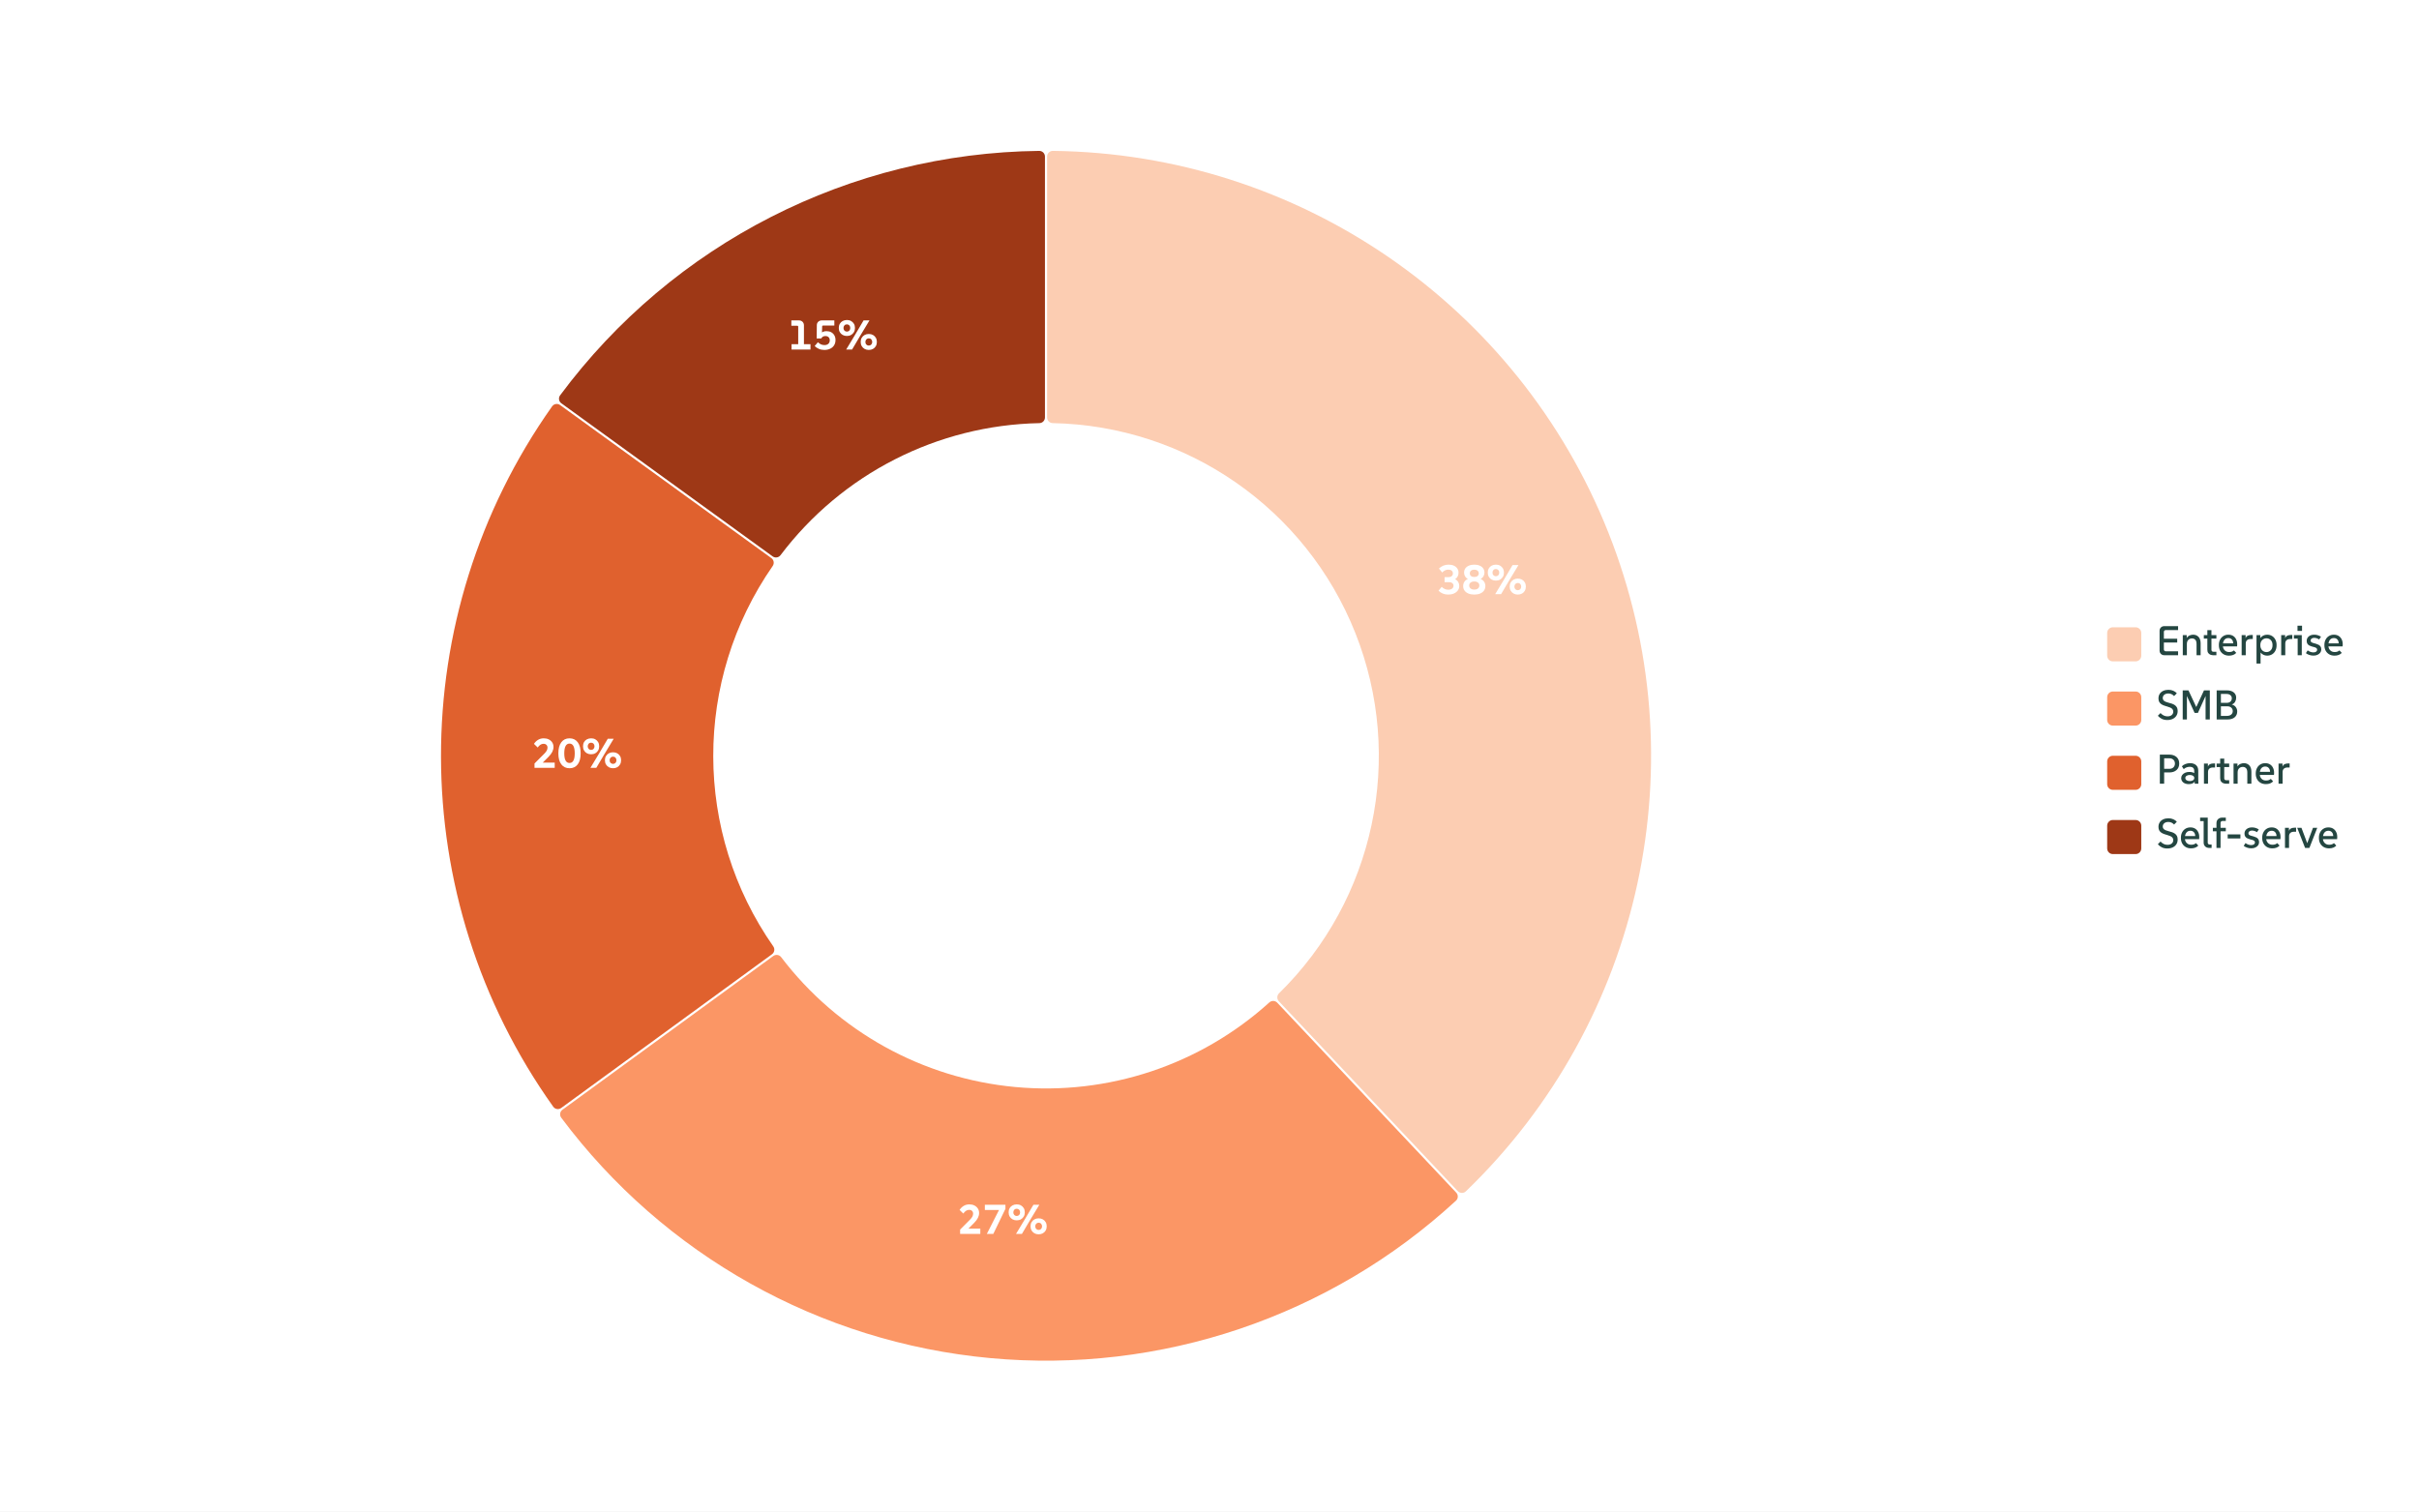
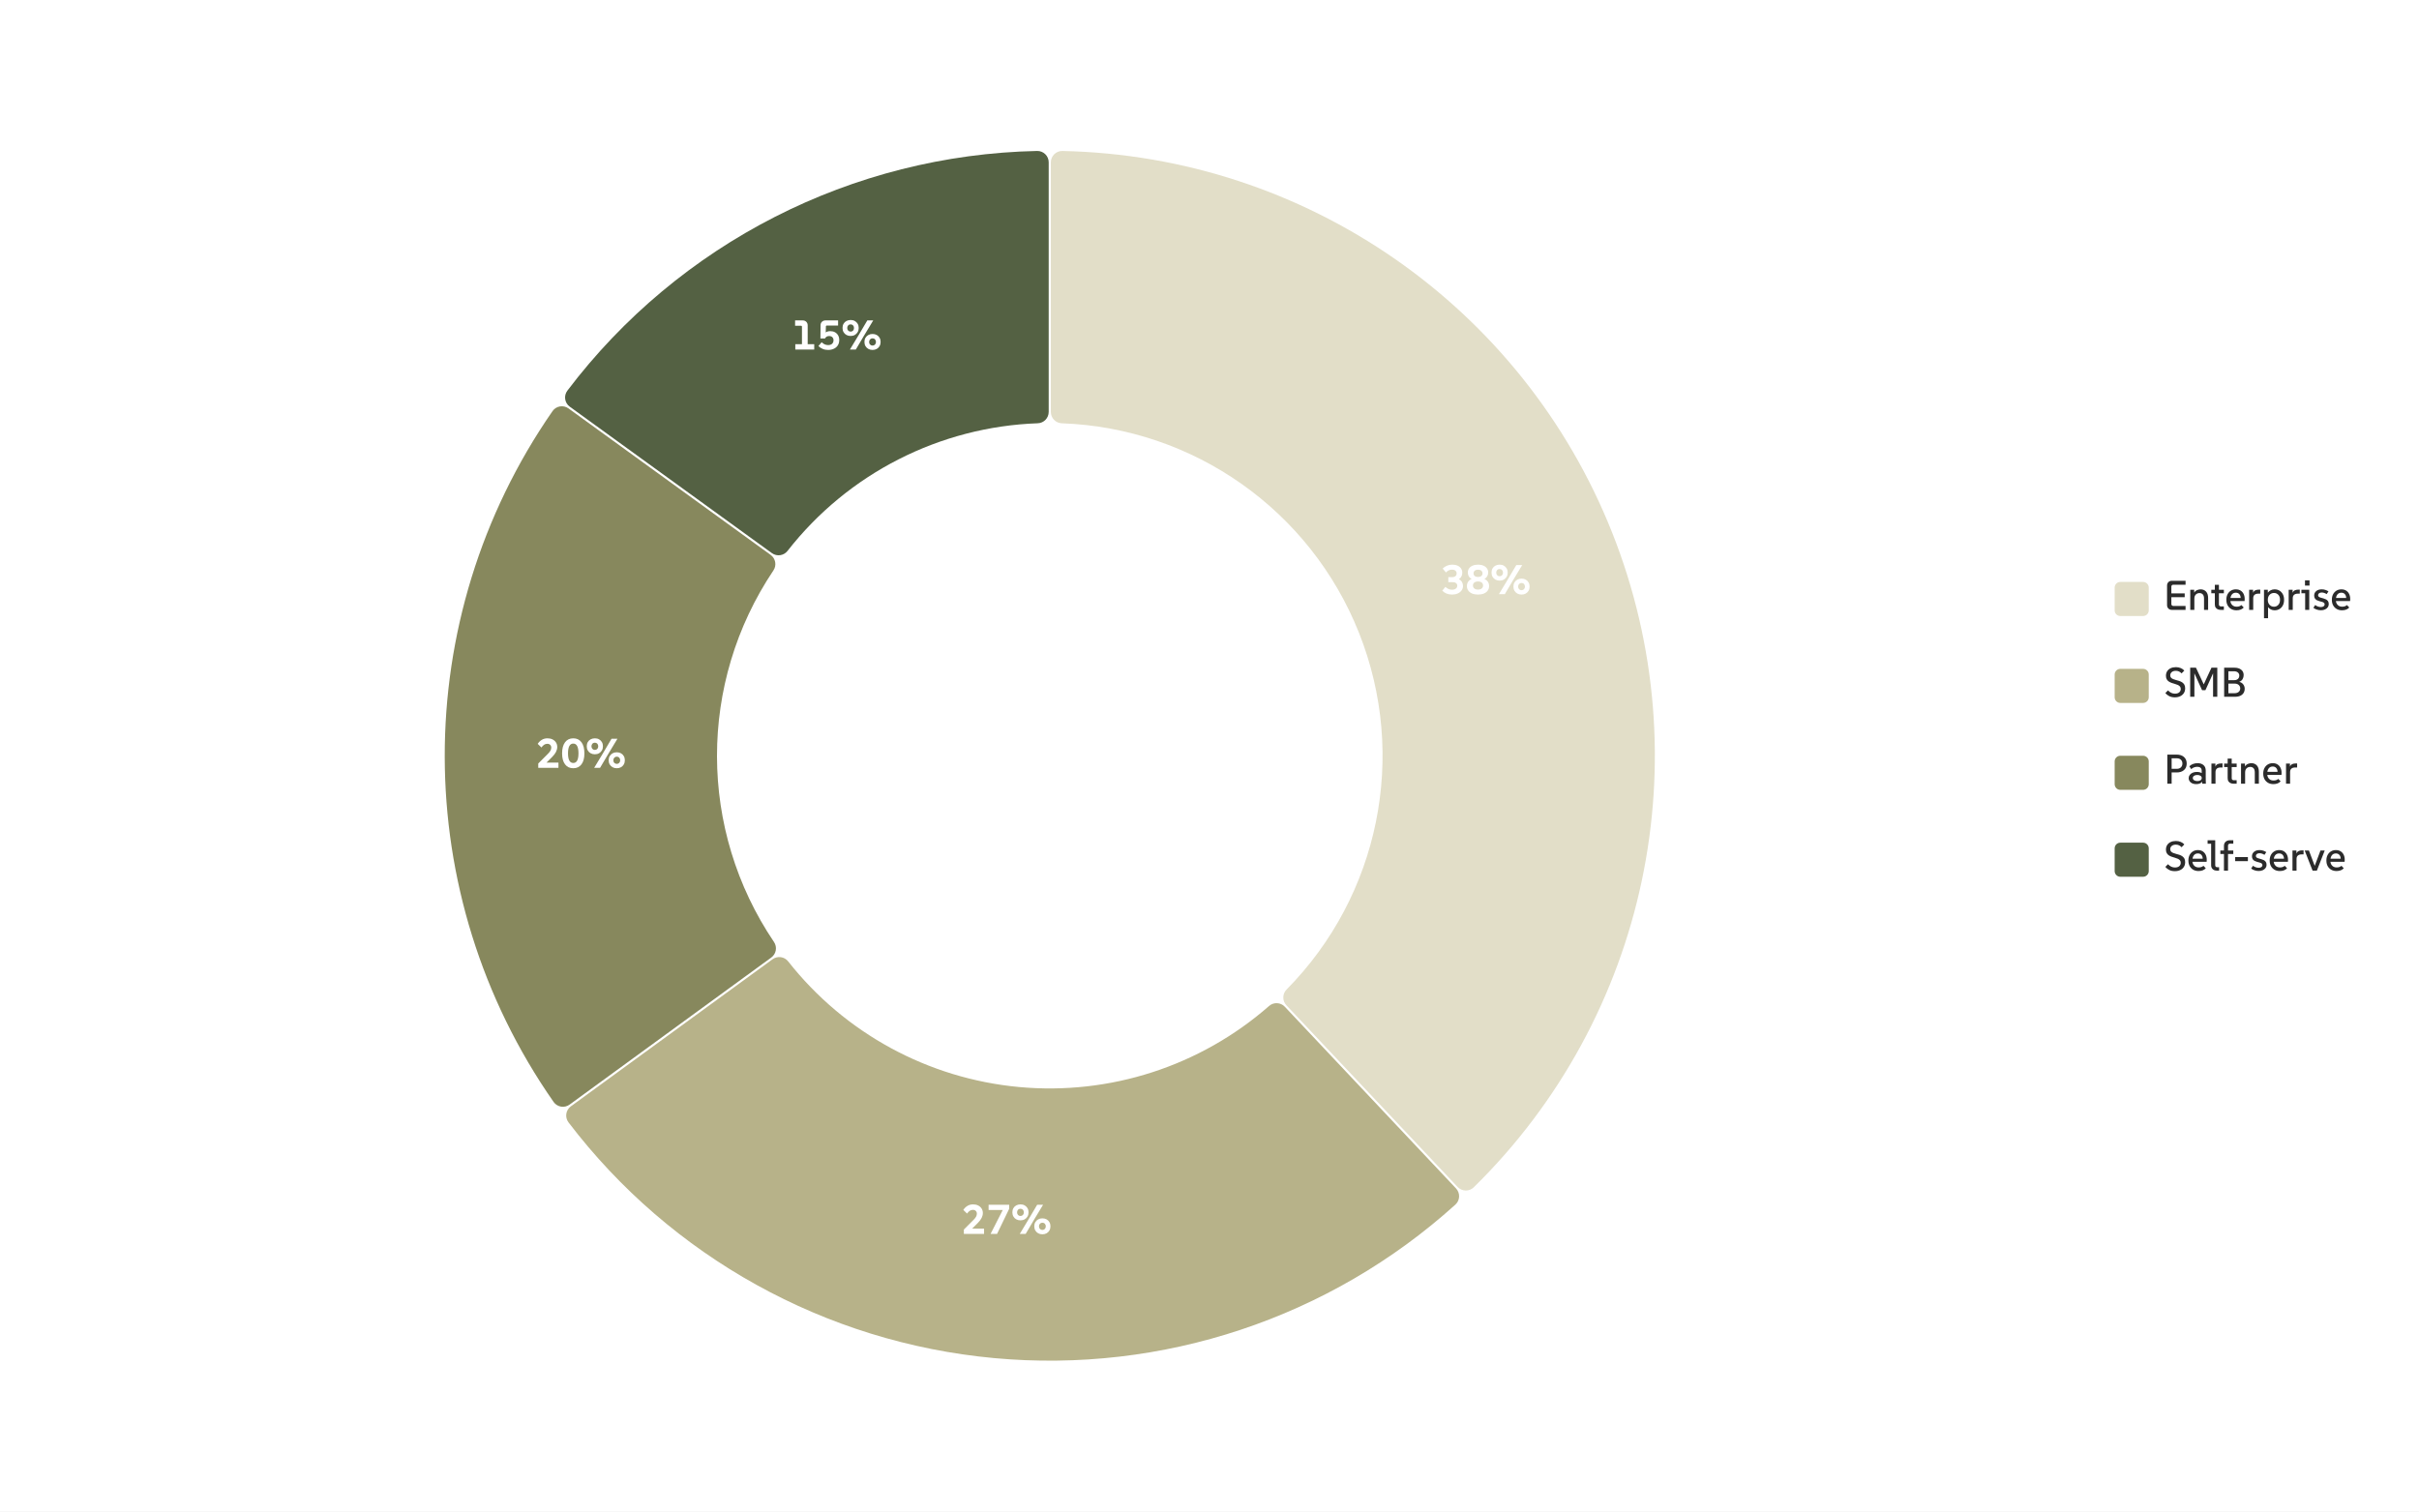
- <svg xmlns="http://www.w3.org/2000/svg" id="d3-svg" width="1280" height="800" data-lolly-anno="donut auto grouped monotone uniform none linear auto warm series #0c322c #ffffff right" style="width:100%;height:auto;display:block" viewBox="0 0 1280 800">
+ <svg xmlns="http://www.w3.org/2000/svg" id="d3-svg" width="1280" height="800" data-lolly-anno="donut auto grouped monotone uniform none linear auto warm series #ffffff right" style="width:100%;height:auto;display:block" viewBox="0 0 1280 800">
  <defs>
-     <style>#d3-svg [data-canvas-input]{cursor:pointer}</style>
+     <style>#d3-svg [data-annot],#d3-svg [data-canvas-input],#d3-svg [data-recolor]{cursor:pointer}</style>
  </defs>
  <path id="d3-bg" fill="#fff" d="M0 0h1280v800H0z" pointer-events="all" />
  <g id="d3-plot">
-     <path fill="#fccdb2" d="M554.07 82.86a3 3 0 0 1 3.03-3 320.16 320.16 0 0 1 218.55 550.68 3 3 0 0 1-4.26-.1l-94.7-100.5a3 3 0 0 1 .09-4.2 176.09 176.09 0 0 0-119.77-301.8 3 3 0 0 1-2.94-3Z" />
-     <path fill="#fff" d="M766.35 314.69q-1.63 0-2.9-.53-1.28-.53-2.27-1.52l1.69-2.04q.75.75 1.59 1.13.83.39 1.91.39 1.26 0 2-.59.75-.58.75-1.53 0-.88-.66-1.38-.66-.51-1.71-.51h-2.36v-2.64h2.11q1.04 0 1.66-.55.63-.55.63-1.41 0-.94-.65-1.48t-1.75-.54q-1.01 0-1.82.41t-1.43 1.09l-1.74-2.07q.95-.97 2.27-1.52t2.83-.55q1.59 0 2.78.53t1.84 1.49.66 2.25q0 1.08-.46 1.97t-1.34 1.46q1.12.57 1.65 1.52.53.94.53 2.07 0 1.36-.76 2.38-.76 1.03-2.07 1.6t-2.98.57m13.75 0q-1.78 0-3.1-.55t-2.05-1.56-.72-2.4q0-1.3.65-2.28.64-.98 1.83-1.44-.94-.5-1.47-1.39-.53-.9-.53-2.02 0-1.27.66-2.21t1.87-1.46 2.86-.53q1.63 0 2.84.52 1.21.51 1.88 1.45t.67 2.21q0 1.1-.53 2t-1.47 1.41q1.16.48 1.82 1.45t.66 2.27q0 1.41-.72 2.42-.73 1.01-2.05 1.56t-3.1.55m.02-9.31q1.08 0 1.72-.51.64-.52.64-1.4 0-.9-.65-1.43t-1.73-.53-1.72.53-.63 1.43q0 .88.63 1.4.64.51 1.74.51m-.02 6.67q1.23 0 1.96-.59.72-.6.72-1.57 0-.99-.72-1.56-.73-.57-1.94-.57-1.23 0-1.97.57-.73.57-.73 1.56 0 .97.72 1.57.73.59 1.96.59m11.44-4.75q-1.25 0-2.23-.54t-1.52-1.5-.54-2.21.54-2.2 1.52-1.47 2.23-.53 2.21.53 1.51 1.47q.55.95.55 2.2t-.55 2.21-1.51 1.5-2.21.54m-.37 7.17 4.7-7.79 4.49-7.61h3.13l-4.93 8.16-4.27 7.24zm.37-9.48q.79 0 1.29-.54.49-.54.49-1.38t-.49-1.37-1.29-.54-1.3.54-.5 1.37q0 .84.5 1.38.51.54 1.3.54m11.59 9.7q-1.25 0-2.22-.54t-1.52-1.49-.55-2.22q0-1.23.55-2.17.55-.95 1.52-1.49t2.22-.54 2.23.54q.96.54 1.5 1.49.54.94.54 2.17 0 1.26-.54 2.22-.54.95-1.5 1.49-.97.54-2.23.54m0-2.31q.8 0 1.3-.54.51-.54.51-1.37t-.51-1.38-1.3-.54-1.29.54-.51 1.38q0 .83.51 1.37.5.54 1.29.54" />
-     <path fill="#fb9665" d="M770.56 631.22a3 3 0 0 1-.15 4.27 320.16 320.16 0 0 1-473.43-43.92 3 3 0 0 1 .63-4.22l111.57-81.37a3 3 0 0 1 4.15.6 176.1 176.1 0 0 0 258.34 23.97 3 3 0 0 1 4.2.17Z" />
-     <path fill="#fff" d="M508.04 653.06v-2.29l5.28-5.3q.85-.86 1.23-1.61.37-.74.37-1.51 0-.88-.56-1.44-.56-.57-1.53-.57-.92 0-1.67.5-.75.49-1.43 1.46l-1.98-1.93q.9-1.37 2.21-2.15t2.98-.78q1.5 0 2.66.58 1.17.59 1.83 1.62t.66 2.4q0 1.25-.63 2.53-.62 1.27-1.99 2.66l-3.06 3.06h6.32v2.77zm14.14 0 6.45-12.65h-7.5v-2.75h10.89v2.13l-6.41 13.27zm15.82-7.17q-1.25 0-2.23-.54t-1.52-1.5-.54-2.21.54-2.2 1.52-1.47 2.23-.53 2.21.53 1.51 1.47q.55.95.55 2.2t-.55 2.21-1.51 1.5-2.21.54m-.37 7.17 4.7-7.79 4.49-7.61h3.13l-4.93 8.16-4.27 7.24zm.37-9.48q.79 0 1.29-.54.49-.54.49-1.38t-.49-1.37-1.29-.54-1.3.54-.5 1.37q0 .84.5 1.38.51.54 1.3.54m11.59 9.7q-1.25 0-2.22-.54t-1.52-1.49-.55-2.22q0-1.23.55-2.17.55-.95 1.52-1.49t2.22-.54 2.23.54q.96.54 1.5 1.49.54.94.54 2.17 0 1.26-.54 2.22-.54.95-1.5 1.49-.97.54-2.23.54m0-2.31q.8 0 1.3-.54.51-.54.51-1.37t-.51-1.38-1.3-.54-1.29.54-.51 1.38q0 .83.51 1.37.5.54 1.29.54" />
-     <path fill="#e0612e" d="M296.94 586.43a3 3 0 0 1-4.2-.68 320.2 320.2 0 0 1-.59-370.68 3 3 0 0 1 4.21-.7l111.82 81.03a3 3 0 0 1 .7 4.14 176.1 176.1 0 0 0 .31 201.37 3 3 0 0 1-.69 4.14Z" />
-     <path fill="#fff" d="M282.83 406.39v-2.29l5.28-5.3q.85-.86 1.23-1.61.37-.74.37-1.51 0-.88-.56-1.44-.56-.57-1.53-.57-.92 0-1.67.5-.75.49-1.43 1.46l-1.98-1.93q.9-1.37 2.21-2.15t2.98-.78q1.5 0 2.66.58 1.17.59 1.83 1.62t.66 2.4q0 1.25-.63 2.53-.62 1.27-1.99 2.66l-3.06 3.06h6.32v2.77zm18.54.22q-2.79 0-4.35-2.06-1.57-2.05-1.57-5.82 0-3.8 1.57-5.88 1.56-2.08 4.35-2.08 2.77 0 4.33 2.08 1.55 2.08 1.55 5.88 0 3.77-1.55 5.82-1.56 2.06-4.33 2.06m0-2.79q2.75 0 2.75-5.09 0-5.17-2.75-5.17-2.79 0-2.79 5.17 0 5.09 2.79 5.09m11.42-4.6q-1.25 0-2.23-.54t-1.52-1.5-.54-2.21.54-2.2 1.52-1.47 2.23-.53 2.21.53 1.51 1.47q.55.95.55 2.2t-.55 2.21-1.51 1.5-2.21.54m-.37 7.17 4.7-7.79 4.49-7.61h3.13l-4.93 8.16-4.27 7.24zm.37-9.48q.79 0 1.29-.54.49-.54.49-1.38t-.49-1.37-1.29-.54-1.3.54-.5 1.37.5 1.38q.51.54 1.3.54m11.59 9.7q-1.25 0-2.22-.54t-1.52-1.49-.55-2.22q0-1.23.55-2.17.55-.95 1.52-1.49t2.22-.54 2.23.54q.96.54 1.5 1.49.54.94.54 2.17 0 1.26-.54 2.22-.54.95-1.5 1.49-.97.54-2.23.54m0-2.31q.8 0 1.3-.54.51-.54.51-1.37t-.51-1.38-1.3-.54-1.29.54-.51 1.38.51 1.37 1.29.54" />
-     <path fill="#9e3816" d="M297.03 213.45a3 3 0 0 1-.65-4.22A320.2 320.2 0 0 1 549.9 79.86a3 3 0 0 1 3.03 3v138.09a3 3 0 0 1-2.94 3A176.1 176.1 0 0 0 413 293.85a3 3 0 0 1-4.15.63Z" />
-     <path fill="#fff" d="M418.85 184.99v-2.82h3.52v-9.3q0-.46-.44-.46h-3.19v-2.82h4.05q1.14 0 1.88.74.73.73.73 1.86v9.98h3.46v2.82zm17.36.22q-1.59 0-2.86-.54-1.28-.54-2.27-1.51l1.72-2.04q.72.72 1.57 1.12t1.88.4q1.32 0 2.07-.69t.75-1.87q0-.99-.61-1.6-.6-.62-1.73-.62-1.51 0-2.17 1.28h-2.42l.08-7.11q.03-1.08.77-1.76.75-.68 1.83-.68h6.67v2.71h-6.01q-.18 0-.31.12t-.13.29l-.09 3.24q.44-.33 1.05-.51.6-.17 1.37-.17 1.41 0 2.47.58 1.05.58 1.66 1.64.6 1.05.6 2.46 0 1.67-.77 2.85t-2.1 1.79q-1.33.62-3.02.62m11.92-7.39q-1.25 0-2.23-.54t-1.52-1.5-.54-2.21.54-2.2 1.52-1.47 2.23-.53 2.21.53 1.51 1.47.55 2.2-.55 2.21q-.55.96-1.51 1.5t-2.21.54m-.37 7.17 4.7-7.79 4.49-7.61h3.13l-4.93 8.16-4.27 7.24zm.37-9.48q.79 0 1.29-.54.49-.54.49-1.38t-.49-1.37-1.29-.54-1.3.54-.5 1.37q0 .84.5 1.38.51.54 1.3.54m11.59 9.7q-1.25 0-2.22-.54t-1.52-1.49-.55-2.22q0-1.23.55-2.17.55-.95 1.52-1.49t2.22-.54 2.23.54q.96.54 1.5 1.49.54.94.54 2.17 0 1.26-.54 2.22-.54.95-1.5 1.49-.97.54-2.23.54m0-2.31q.8 0 1.3-.54.51-.54.51-1.37t-.51-1.38-1.3-.54-1.29.54-.51 1.38.51 1.37q.5.54 1.29.54" />
+     <path fill="#e2dec8" d="M556.05 85.9a6 6 0 0 1 6.13-5.99 320.16 320.16 0 0 1 217.67 548.48 6 6 0 0 1-8.57-.17l-90.6-96.16a6 6 0 0 1 .1-8.33 176.09 176.09 0 0 0-118.95-299.7 6 6 0 0 1-5.78-6Z" data-recolor="Enterprise" />
+     <path fill="#fff" d="M768.33 314.69q-1.63 0-2.9-.53-1.28-.53-2.27-1.52l1.69-2.04q.75.75 1.59 1.13.83.39 1.91.39 1.26 0 2-.59.75-.58.75-1.53 0-.88-.66-1.38-.66-.51-1.71-.51h-2.36v-2.64h2.11q1.04 0 1.66-.55.63-.55.63-1.41 0-.94-.65-1.48t-1.75-.54q-1.01 0-1.82.41t-1.43 1.09l-1.74-2.07q.95-.97 2.27-1.52t2.83-.55q1.59 0 2.78.53t1.84 1.49.66 2.25q0 1.08-.46 1.97t-1.34 1.46q1.12.57 1.65 1.52.53.94.53 2.07 0 1.36-.76 2.38-.76 1.03-2.07 1.6t-2.98.57m13.75 0q-1.78 0-3.1-.55t-2.05-1.56-.72-2.4q0-1.3.65-2.28.64-.98 1.83-1.44-.94-.5-1.47-1.39-.53-.9-.53-2.02 0-1.27.66-2.21t1.87-1.46 2.86-.53q1.63 0 2.84.52 1.21.51 1.88 1.45t.67 2.21q0 1.1-.53 2t-1.47 1.41q1.16.48 1.82 1.45t.66 2.27q0 1.41-.72 2.42-.73 1.01-2.05 1.56t-3.1.55m.02-9.31q1.08 0 1.72-.51.64-.52.64-1.4 0-.9-.65-1.43t-1.73-.53-1.72.53-.63 1.43q0 .88.63 1.4.64.51 1.74.51m-.02 6.67q1.23 0 1.96-.59.72-.6.72-1.57 0-.99-.72-1.56-.73-.57-1.94-.57-1.23 0-1.97.57-.73.57-.73 1.56 0 .97.72 1.57.73.59 1.96.59m11.44-4.75q-1.25 0-2.23-.54t-1.52-1.5-.54-2.21.54-2.2 1.52-1.47 2.23-.53 2.21.53 1.51 1.47q.55.95.55 2.2t-.55 2.21-1.51 1.5-2.21.54m-.37 7.17 4.7-7.79 4.49-7.61h3.13l-4.93 8.16-4.27 7.24zm.37-9.48q.79 0 1.29-.54.49-.54.49-1.38t-.49-1.37-1.29-.54-1.3.54-.5 1.37q0 .84.5 1.38.51.54 1.3.54m11.59 9.7q-1.25 0-2.22-.54t-1.52-1.49-.55-2.22q0-1.23.55-2.17.55-.95 1.52-1.49t2.22-.54 2.23.54q.96.54 1.5 1.49.54.94.54 2.17 0 1.26-.54 2.22-.54.95-1.5 1.49-.97.54-2.23.54m0-2.31q.8 0 1.3-.54.51-.54.51-1.37t-.51-1.38-1.3-.54-1.29.54-.51 1.38q0 .83.51 1.37.5.54 1.29.54" />
+     <path fill="#b7b289" d="M770.45 629a6 6 0 0 1-.35 8.57 320.16 320.16 0 0 1-469.28-43.53 6 6 0 0 1 1.24-8.48L408.8 507.7a6 6 0 0 1 8.25 1.13 176.1 176.1 0 0 0 254.47 23.61 6 6 0 0 1 8.33.4Z" data-recolor="SMB" />
+     <path fill="#fff" d="M510.02 653.06v-2.29l5.28-5.3q.85-.86 1.23-1.61.37-.74.37-1.51 0-.88-.56-1.44-.56-.57-1.53-.57-.92 0-1.67.5-.75.49-1.43 1.46l-1.98-1.93q.9-1.37 2.21-2.15t2.98-.78q1.5 0 2.66.58 1.17.59 1.83 1.62t.66 2.4q0 1.25-.63 2.53-.62 1.27-1.99 2.66l-3.06 3.06h6.32v2.77zm14.14 0 6.45-12.65h-7.5v-2.75H534v2.13l-6.41 13.27zm15.82-7.17q-1.25 0-2.23-.54t-1.52-1.5-.54-2.21.54-2.2 1.52-1.47 2.23-.53 2.21.53 1.51 1.47q.55.95.55 2.2t-.55 2.21-1.51 1.5-2.21.54m-.37 7.17 4.7-7.79 4.49-7.61h3.13l-4.93 8.16-4.27 7.24zm.37-9.48q.79 0 1.29-.54.49-.54.49-1.38t-.49-1.37-1.29-.54-1.3.54-.5 1.37q0 .84.5 1.38.51.54 1.3.54m11.59 9.7q-1.25 0-2.22-.54t-1.52-1.49-.55-2.22q0-1.23.55-2.17.55-.95 1.52-1.49t2.22-.54 2.23.54q.96.54 1.5 1.49.54.94.54 2.17 0 1.26-.54 2.22-.54.95-1.5 1.49-.97.54-2.23.54m0-2.31q.8 0 1.3-.54.51-.54.51-1.37t-.51-1.38-1.3-.54-1.29.54-.51 1.38q0 .83.51 1.37.5.54 1.29.54" />
+     <path fill="#87885d" d="M301.39 584.63a6 6 0 0 1-8.46-1.41 320.2 320.2 0 0 1-.57-365.62 6 6 0 0 1 8.45-1.44L407.8 293.7a6 6 0 0 1 1.46 8.2 176.1 176.1 0 0 0 .3 196.68 6 6 0 0 1-1.43 8.2Z" data-recolor="Partner" />
+     <path fill="#fff" d="M284.81 406.39v-2.29l5.28-5.3q.85-.86 1.23-1.61.37-.74.37-1.51 0-.88-.56-1.44-.56-.57-1.53-.57-.92 0-1.67.5-.75.49-1.43 1.46l-1.98-1.93q.9-1.37 2.21-2.15t2.98-.78q1.5 0 2.66.58 1.17.59 1.83 1.62t.66 2.4q0 1.25-.63 2.53-.62 1.27-1.99 2.66l-3.06 3.06h6.32v2.77zm18.54.22q-2.79 0-4.35-2.06-1.57-2.05-1.57-5.82 0-3.8 1.57-5.88 1.56-2.08 4.35-2.08 2.77 0 4.33 2.08 1.55 2.08 1.55 5.88 0 3.77-1.55 5.82-1.56 2.06-4.33 2.06m0-2.79q2.75 0 2.75-5.09 0-5.17-2.75-5.17-2.79 0-2.79 5.17 0 5.09 2.79 5.09m11.42-4.6q-1.25 0-2.23-.54t-1.52-1.5-.54-2.21.54-2.2 1.52-1.47 2.23-.53 2.21.53 1.51 1.47q.55.95.55 2.2t-.55 2.21-1.51 1.5-2.21.54m-.37 7.17 4.7-7.79 4.49-7.61h3.13l-4.93 8.16-4.27 7.24zm.37-9.48q.79 0 1.29-.54.49-.54.49-1.38t-.49-1.37-1.29-.54-1.3.54-.5 1.37.5 1.38q.51.54 1.3.54m11.59 9.7q-1.25 0-2.22-.54t-1.52-1.49-.55-2.22q0-1.23.55-2.17.55-.95 1.52-1.49t2.22-.54 2.23.54q.96.54 1.5 1.49.54.94.54 2.17 0 1.26-.54 2.22-.54.95-1.5 1.49-.97.54-2.23.54m0-2.31q.8 0 1.3-.54.51-.54.51-1.37t-.51-1.38-1.3-.54-1.29.54-.51 1.38.51 1.37 1.29.54" />
+     <path fill="#546143" d="M301.48 215.24a6 6 0 0 1-1.26-8.48A320.2 320.2 0 0 1 548.78 79.9a6 6 0 0 1 6.13 6v132.12a6 6 0 0 1-5.78 6A176 176 0 0 0 416.7 291.6a6 6 0 0 1-8.24 1.16Z" data-recolor="Self-serve" />
+     <path fill="#fff" d="M420.83 184.99v-2.82h3.52v-9.3q0-.46-.44-.46h-3.19v-2.82h4.05q1.14 0 1.88.74.73.73.73 1.86v9.98h3.46v2.82zm17.36.22q-1.59 0-2.86-.54-1.28-.54-2.27-1.51l1.72-2.04q.72.72 1.57 1.12t1.88.4q1.32 0 2.07-.69t.75-1.87q0-.99-.61-1.6-.6-.62-1.73-.62-1.51 0-2.17 1.28h-2.42l.08-7.11q.03-1.08.77-1.76.75-.68 1.83-.68h6.67v2.71h-6.01q-.18 0-.31.12t-.13.29l-.09 3.24q.44-.33 1.05-.51.6-.17 1.37-.17 1.41 0 2.47.58 1.05.58 1.66 1.64.6 1.05.6 2.46 0 1.67-.77 2.85t-2.1 1.79q-1.33.62-3.02.62m11.92-7.39q-1.25 0-2.23-.54t-1.52-1.5-.54-2.21.54-2.2 1.52-1.47 2.23-.53 2.21.53 1.51 1.47.55 2.2-.55 2.21q-.55.96-1.51 1.5t-2.21.54m-.37 7.17 4.7-7.79 4.49-7.61h3.13l-4.93 8.16-4.27 7.24zm.37-9.48q.79 0 1.29-.54.49-.54.49-1.38t-.49-1.37-1.29-.54-1.3.54-.5 1.37q0 .84.5 1.38.51.54 1.3.54m11.59 9.7q-1.25 0-2.22-.54t-1.52-1.49-.55-2.22q0-1.23.55-2.17.55-.95 1.52-1.49t2.22-.54 2.23.54q.96.54 1.5 1.49.54.94.54 2.17 0 1.26-.54 2.22-.54.95-1.5 1.49-.97.54-2.23.54m0-2.31q.8 0 1.3-.54.51-.54.51-1.37t-.51-1.38-1.3-.54-1.29.54-.51 1.38.51 1.37q.5.54 1.29.54" />
    <g class="legend">
-       <rect width="18.04" height="18.04" x="1115" y="332" fill="#fccdb2" rx="3" />
-       <path fill="#0c322c" d="M1145.24 346.79q-1.1 0-1.8-.7-.71-.71-.71-1.81V333.9q0-1.1.71-1.81.7-.7 1.8-.7h7.28v2.09h-6.55q-.42 0-.7.29t-.27.7v3.59h7.06v2H1145v3.65q0 .42.27.7.28.29.7.29h6.55v2.09zm9.77 0v-10.65h2.07v1.52q.66-1.01 1.61-1.37t1.75-.37q1.81 0 2.91 1.17 1.1 1.16 1.1 3.41v6.29h-2.16v-5.96q0-1.56-.68-2.25t-1.74-.68q-1.12 0-1.91.75t-.79 2.22v5.92zm16.1 0q-.74 0-1.46-.27-.71-.28-1.18-.93t-.46-1.79v-5.81h-1.87v-1.85h1.87v-2.62h2.16v2.62h2.62v1.85h-2.62v5.98q0 .42.28.7t.69.27h1.65v1.85zm8.36.22q-1.6 0-2.81-.69-1.21-.7-1.88-1.93t-.67-2.86v-.22q0-1.54.62-2.76.63-1.22 1.76-1.92 1.14-.71 2.65-.71 1.57 0 2.68.77t1.62 2.16q.52 1.38.3 3.28h-7.5q.13 1.27 1 2.12t2.32.85q1.59 0 2.51-.86l1.23 1.3q-.64.72-1.63 1.1-.99.37-2.2.37m-.33-9.31q-1.23 0-1.95.77-.73.77-.91 2.03h5.39q-.02-1.32-.72-2.06-.71-.74-1.81-.74m7.02 9.09v-10.65h2.09v1.63q.38-.97 1.16-1.33t1.75-.36h.88v2.13h-1.06q-1.28 0-1.97.61-.69.6-.69 1.81v6.16zm7.86 4.4v-15.05h2.02v1.56q.62-.83 1.54-1.3t2.05-.48q1.45 0 2.58.68t1.78 1.91.65 2.82v.22q0 1.63-.64 2.86-.63 1.24-1.77 1.92-1.13.68-2.58.68-1.08 0-1.97-.44t-1.51-1.21v5.83zm5.3-6.07q1.34 0 2.25-.97.92-.97.92-2.6v-.22q0-1.6-.92-2.55-.91-.94-2.25-.94-1.41 0-2.35.98-.93.97-.93 2.65 0 1.67.93 2.66t2.35.99m7.76 1.67v-10.65h2.09v1.63q.38-.97 1.16-1.33t1.75-.36h.88v2.13h-1.06q-1.27 0-1.97.61-.69.6-.69 1.81v6.16zm8.72 0v-8.8h-1.98v-1.85h4.15v10.65zm-.09-12.87v-2.75h2.4v2.75zm8.45 13.07q-1.24 0-2.28-.38-1.05-.37-1.73-.92l.95-1.47q.64.48 1.43.78.79.29 1.63.29.88 0 1.42-.39.53-.4.53-1.01 0-.58-.39-.87-.4-.3-1.02-.48l-1.35-.36q-.71-.19-1.34-.5-.63-.32-1.03-.91-.41-.58-.41-1.57 0-1.45 1.09-2.36 1.09-.92 2.91-.92 1.04 0 1.95.3t1.62.78l-.97 1.45q-.57-.39-1.24-.62-.67-.24-1.38-.24-.86 0-1.38.4-.53.4-.53 1.01 0 .57.41.87t1.05.47l1.37.38q.71.2 1.36.53t1.06.92.4 1.58q0 .95-.54 1.68-.54.72-1.46 1.14t-2.13.42m11.15.02q-1.61 0-2.82-.69-1.21-.7-1.88-1.93t-.67-2.86v-.22q0-1.54.63-2.76t1.76-1.92 2.65-.71q1.56 0 2.67.77t1.63 2.16q.52 1.38.3 3.28h-7.5q.13 1.27 1 2.12t2.32.85q1.58 0 2.51-.86l1.23 1.3q-.64.72-1.63 1.1-.99.37-2.2.37m-.33-9.31q-1.23 0-1.96.77-.72.77-.9 2.03h5.39q-.02-1.32-.73-2.06-.7-.74-1.8-.74" opacity=".9" />
-       <rect width="18.04" height="18.04" x="1115" y="366" fill="#fb9665" rx="3" />
-       <path fill="#0c322c" d="M1146.83 381.08q-1.68 0-2.92-.62t-2.1-1.63l1.41-1.43q.86.9 1.76 1.32t1.93.42q1.43 0 2.25-.69.81-.7.81-1.8 0-.81-.43-1.32-.43-.5-1.12-.81t-1.53-.54q-.83-.23-1.67-.52-.84-.28-1.53-.73t-1.12-1.18-.43-1.87q0-1.41.65-2.43t1.84-1.58 2.77-.57q1.43 0 2.57.5 1.15.49 1.89 1.33l-1.45 1.47q-.66-.68-1.38-1.02-.73-.34-1.65-.34-1.35 0-2.16.67t-.81 1.75q0 .77.43 1.23.42.46 1.13.75.7.29 1.55.5.85.2 1.68.48.84.27 1.54.74t1.14 1.22q.42.76.42 1.94 0 1.46-.69 2.52-.69 1.07-1.92 1.65-1.24.59-2.86.59m8.14-.29v-15.4h3.05l4.12 8.82 4.09-8.82h3.08v15.4h-2.24v-12.43l-4.05 8.95h-1.76l-4.07-8.95v12.43zm17.97 0v-15.4h5.43q2.27 0 3.58 1.06 1.31 1.05 1.31 2.83 0 1.17-.57 2.17-.58 1-1.79 1.42 1.41.35 2.16 1.38t.75 2.29q0 1.94-1.34 3.1-1.35 1.15-3.83 1.15zm5.17-13.51h-2.93v4.71h3.06q1.3 0 2-.67.71-.67.71-1.75 0-1.03-.76-1.66t-2.08-.63m.42 6.54h-3.35v5.08h3.11q1.54 0 2.35-.71.81-.7.81-1.84 0-1.08-.78-1.81-.78-.72-2.14-.72" opacity=".9" />
-       <rect width="18.04" height="18.04" x="1115" y="400" fill="#e0612e" rx="3" />
-       <path fill="#0c322c" d="M1142.87 414.79v-15.4h4.97q2.37 0 3.83 1.25 1.45 1.26 1.45 3.48t-1.45 3.47-3.83 1.24h-2.69v5.96zm5.08-13.44h-2.8v5.56h2.8q1.3 0 2.1-.77t.8-2.02-.8-2.01-2.1-.76m10.21 13.66q-1.81 0-2.9-.89t-1.09-2.3q0-.92.55-1.66t1.51-1.17 2.21-.43q1.61 0 2.62.62v-1.17q0-1.16-.64-1.67-.64-.5-1.67-.5-.84 0-1.72.3-.88.31-1.51.95l-.99-1.5q.72-.79 1.9-1.23t2.45-.44q1.92 0 3.12 1.01 1.19 1.02 1.19 2.97v3.44l.02 1.72q.01.87.05 1.73h-1.94v-1.08q-.94 1.3-3.16 1.3m.59-1.61q1.08 0 1.71-.45t.62-1.17q0-.71-.62-1.16-.63-.45-1.73-.45-1.08 0-1.73.45t-.65 1.16q0 .7.65 1.16t1.75.46m7.46 1.39v-10.65h2.09v1.63q.37-.97 1.15-1.33t1.75-.36h.88v2.13h-1.05q-1.28 0-1.97.61-.7.6-.7 1.81v6.16zm11.68 0q-.75 0-1.46-.27-.72-.28-1.18-.93t-.46-1.79v-5.81h-1.87v-1.85h1.87v-2.62h2.15v2.62h2.62v1.85h-2.62v5.98q0 .42.29.7t.68.27h1.65v1.85zm3.98 0v-10.65h2.07v1.52q.66-1.01 1.62-1.37.95-.37 1.75-.37 1.8 0 2.9 1.17 1.1 1.16 1.1 3.41v6.29h-2.16v-5.96q0-1.56-.68-2.25t-1.74-.68q-1.12 0-1.91.75t-.79 2.22v5.92zm17.12.22q-1.61 0-2.82-.69-1.21-.7-1.88-1.93t-.67-2.86v-.22q0-1.54.63-2.76.62-1.22 1.76-1.92 1.13-.71 2.65-.71 1.56 0 2.67.77t1.63 2.16q.52 1.38.3 3.28h-7.51q.14 1.27 1.01 2.12.86.85 2.32.85 1.58 0 2.5-.86l1.24 1.3q-.64.72-1.63 1.1-.99.37-2.2.37m-.33-9.31q-1.23 0-1.96.77t-.9 2.03h5.39q-.02-1.32-.73-2.06-.7-.74-1.8-.74m7.02 9.09v-10.65h2.09v1.63q.37-.97 1.15-1.33t1.75-.36h.88v2.13h-1.06q-1.27 0-1.96.61-.7.6-.7 1.81v6.16z" opacity=".9" />
-       <rect width="18.04" height="18.04" x="1115" y="434" fill="#9e3816" rx="3" />
-       <path fill="#0c322c" d="M1146.83 449.08q-1.68 0-2.92-.62t-2.1-1.63l1.41-1.43q.86.9 1.76 1.32t1.93.42q1.43 0 2.25-.69.81-.7.81-1.8 0-.81-.43-1.32-.43-.5-1.12-.81t-1.53-.54q-.83-.23-1.67-.52-.84-.28-1.53-.73t-1.12-1.18-.43-1.87q0-1.41.65-2.43t1.84-1.58 2.77-.57q1.43 0 2.57.5 1.15.49 1.89 1.33l-1.45 1.47q-.66-.68-1.38-1.02-.73-.34-1.65-.34-1.35 0-2.16.67t-.81 1.75q0 .77.43 1.23.42.46 1.13.75.7.29 1.55.5.85.2 1.68.48.84.27 1.54.74t1.14 1.22q.42.76.42 1.94 0 1.46-.69 2.52-.69 1.07-1.92 1.65-1.24.59-2.86.59m12.56-.07q-1.61 0-2.82-.69-1.21-.7-1.88-1.93t-.67-2.86v-.22q0-1.54.63-2.76.62-1.22 1.76-1.92 1.13-.71 2.65-.71 1.56 0 2.67.77t1.63 2.16q.52 1.38.3 3.28h-7.51q.14 1.27 1 2.12.87.85 2.33.85 1.58 0 2.5-.86l1.24 1.3q-.64.72-1.63 1.1-.99.37-2.2.37m-.33-9.31q-1.23 0-1.96.77t-.9 2.03h5.39q-.02-1.32-.73-2.06-.7-.74-1.8-.74m10.01 9.09q-1.37 0-2.19-.77-.83-.77-.83-2.07v-11.37h-1.87v-1.85h4.03V446q0 .41.29.7t.7.29h1.06v1.8zm3.76 0v-8.8h-1.91v-1.85h1.91v-2.44q0-1.36.86-2.17t2.31-.8h1.78v1.8h-1.8q-.42 0-.71.29t-.28.7v2.62h2.79v1.85h-2.79v8.8zm5.94-5.02v-2.15h6.73v2.15zm12.47 5.22q-1.23 0-2.27-.38-1.05-.37-1.73-.92l.95-1.47q.63.48 1.43.78.79.29 1.62.29.88 0 1.42-.39.54-.4.54-1.01 0-.58-.39-.87-.4-.3-1.03-.48l-1.34-.36q-.71-.19-1.34-.5-.63-.32-1.03-.91-.41-.58-.41-1.57 0-1.45 1.09-2.36 1.09-.92 2.91-.92 1.04 0 1.95.3t1.62.78l-.97 1.45q-.57-.39-1.25-.62-.67-.24-1.37-.24-.86 0-1.39.4t-.52 1.01q0 .57.4.87t1.06.47l1.36.38q.72.2 1.37.53t1.05.92.41 1.58q0 .95-.54 1.68-.54.72-1.46 1.14-.93.42-2.14.42m11.16.02q-1.61 0-2.82-.69-1.21-.7-1.88-1.93t-.67-2.86v-.22q0-1.54.63-2.76.62-1.22 1.76-1.92 1.13-.71 2.65-.71 1.56 0 2.67.77t1.63 2.16q.52 1.38.3 3.28h-7.51q.14 1.27 1.01 2.12.86.85 2.32.85 1.58 0 2.5-.86l1.24 1.3q-.64.72-1.63 1.1-.99.37-2.2.37m-.33-9.31q-1.23 0-1.96.77t-.9 2.03h5.39q-.02-1.32-.73-2.06-.7-.74-1.8-.74m7.02 9.09v-10.65h2.09v1.63q.37-.97 1.15-1.33t1.75-.36h.88v2.13h-1.06q-1.27 0-1.96.61-.7.6-.7 1.81v6.16zm10.64 0-4.18-10.65h2.25l3.06 8.12 3.05-8.12h2.25l-4.16 10.65zm12.68.22q-1.61 0-2.82-.69-1.21-.7-1.88-1.93t-.67-2.86v-.22q0-1.54.63-2.76.62-1.22 1.76-1.92 1.13-.71 2.65-.71 1.56 0 2.67.77t1.63 2.16q.51 1.38.29 3.28h-7.5q.13 1.27 1 2.12t2.32.85q1.59 0 2.51-.86l1.23 1.3q-.63.72-1.62 1.1-.99.37-2.2.37m-.33-9.31q-1.24 0-1.96.77-.73.77-.9 2.03h5.39q-.03-1.32-.73-2.06t-1.8-.74" opacity=".9" />
+       <rect width="18.04" height="18.04" x="1118.96" y="308" fill="#e2dec8" rx="3" />
+       <path fill="#141414" d="M1149.2 322.79q-1.1 0-1.8-.7-.71-.71-.71-1.81V309.9q0-1.1.71-1.81.7-.7 1.8-.7h7.28v2.09h-6.55q-.42 0-.7.29t-.27.7v3.59h7.06v2h-7.06v3.65q0 .42.27.7.28.29.7.29h6.55v2.09zm9.77 0v-10.65h2.07v1.52q.66-1.01 1.61-1.37t1.75-.37q1.81 0 2.91 1.17 1.1 1.16 1.1 3.41v6.29h-2.16v-5.96q0-1.56-.68-2.25t-1.74-.68q-1.12 0-1.91.75t-.79 2.22v5.92zm16.1 0q-.74 0-1.46-.27-.71-.28-1.18-.93t-.46-1.79v-5.81h-1.87v-1.85h1.87v-2.62h2.16v2.62h2.62v1.85h-2.62v5.98q0 .42.28.7t.69.27h1.65v1.85zm8.36.22q-1.6 0-2.81-.69-1.21-.7-1.88-1.93t-.67-2.86v-.22q0-1.54.62-2.76.63-1.22 1.76-1.92 1.14-.71 2.65-.71 1.57 0 2.68.77t1.62 2.16q.52 1.38.3 3.28h-7.5q.13 1.27 1 2.12t2.32.85q1.59 0 2.51-.86l1.23 1.3q-.64.72-1.63 1.1-.99.37-2.2.37m-.33-9.31q-1.23 0-1.95.77-.73.77-.91 2.03h5.39q-.02-1.32-.72-2.06-.71-.74-1.81-.74m7.02 9.09v-10.65h2.09v1.63q.38-.97 1.16-1.33t1.75-.36h.88v2.13h-1.06q-1.28 0-1.97.61-.69.6-.69 1.81v6.16zm7.86 4.4v-15.05h2.02v1.56q.62-.83 1.54-1.3t2.05-.48q1.45 0 2.58.68t1.78 1.91.65 2.82v.22q0 1.63-.64 2.86-.63 1.24-1.77 1.92-1.13.68-2.58.68-1.08 0-1.97-.44t-1.51-1.21v5.83zm5.3-6.07q1.34 0 2.25-.97.92-.97.92-2.6v-.22q0-1.6-.92-2.55-.91-.94-2.25-.94-1.41 0-2.35.98-.93.97-.93 2.65 0 1.67.93 2.66t2.35.99m7.76 1.67v-10.65h2.09v1.63q.38-.97 1.16-1.33t1.75-.36h.88v2.13h-1.06q-1.27 0-1.97.61-.69.6-.69 1.81v6.16zm8.72 0v-8.8h-1.98v-1.85h4.15v10.65zm-.09-12.87v-2.75h2.4v2.75zm8.45 13.07q-1.24 0-2.28-.38-1.05-.37-1.73-.92l.95-1.47q.64.48 1.43.78.79.29 1.63.29.88 0 1.42-.39.53-.4.53-1.01 0-.58-.39-.87-.4-.3-1.02-.48l-1.35-.36q-.71-.19-1.34-.5-.63-.32-1.03-.91-.41-.58-.41-1.57 0-1.45 1.09-2.36 1.09-.92 2.91-.92 1.04 0 1.95.3t1.62.78l-.97 1.45q-.57-.39-1.24-.62-.67-.24-1.38-.24-.86 0-1.38.4-.53.4-.53 1.01 0 .57.41.87t1.05.47l1.37.38q.71.2 1.36.53t1.06.92.4 1.58q0 .95-.54 1.68-.54.72-1.46 1.14t-2.13.42m11.15.02q-1.61 0-2.82-.69-1.21-.7-1.88-1.93t-.67-2.86v-.22q0-1.54.63-2.76t1.76-1.92 2.65-.71q1.56 0 2.67.77t1.63 2.16q.52 1.38.3 3.28h-7.5q.13 1.27 1 2.12t2.32.85q1.58 0 2.51-.86l1.23 1.3q-.64.72-1.63 1.1-.99.37-2.2.37m-.33-9.31q-1.23 0-1.96.77-.72.77-.9 2.03h5.39q-.02-1.32-.73-2.06-.7-.74-1.8-.74" opacity=".9" />
+       <rect width="18.04" height="18.04" x="1118.96" y="354" fill="#b7b289" rx="3" />
+       <path fill="#141414" d="M1150.79 369.08q-1.68 0-2.92-.62t-2.1-1.63l1.41-1.43q.86.9 1.76 1.32t1.93.42q1.43 0 2.25-.69.81-.7.81-1.8 0-.81-.43-1.32-.43-.5-1.12-.81t-1.53-.54q-.83-.23-1.67-.52-.84-.28-1.53-.73t-1.12-1.18-.43-1.87q0-1.41.65-2.43t1.84-1.58 2.77-.57q1.43 0 2.57.5 1.15.49 1.89 1.33l-1.45 1.47q-.66-.68-1.38-1.02-.73-.34-1.65-.34-1.35 0-2.16.67t-.81 1.75q0 .77.43 1.23.42.46 1.13.75.7.29 1.55.5.85.2 1.68.48.84.27 1.54.74t1.14 1.22q.42.76.42 1.94 0 1.46-.69 2.52-.69 1.07-1.92 1.65-1.24.59-2.86.59m8.14-.29v-15.4h3.05l4.12 8.82 4.09-8.82h3.08v15.4h-2.24v-12.43l-4.05 8.95h-1.76l-4.07-8.95v12.43zm17.97 0v-15.4h5.43q2.27 0 3.58 1.06 1.31 1.05 1.31 2.83 0 1.17-.57 2.17-.58 1-1.79 1.42 1.41.35 2.16 1.38t.75 2.29q0 1.94-1.34 3.1-1.35 1.15-3.83 1.15zm5.17-13.51h-2.93v4.71h3.06q1.3 0 2-.67.71-.67.71-1.75 0-1.03-.76-1.66t-2.08-.63m.42 6.54h-3.35v5.08h3.11q1.54 0 2.35-.71.81-.7.81-1.84 0-1.08-.78-1.81-.78-.72-2.14-.72" opacity=".9" />
+       <rect width="18.04" height="18.04" x="1118.96" y="400" fill="#87885d" rx="3" />
+       <path fill="#141414" d="M1146.83 414.79v-15.4h4.97q2.37 0 3.83 1.25 1.45 1.26 1.45 3.48t-1.45 3.47-3.83 1.24h-2.69v5.96zm5.08-13.44h-2.8v5.56h2.8q1.3 0 2.1-.77t.8-2.02-.8-2.01-2.1-.76m10.21 13.66q-1.81 0-2.9-.89t-1.09-2.3q0-.92.55-1.66t1.51-1.17 2.21-.43q1.61 0 2.62.62v-1.17q0-1.16-.64-1.67-.64-.5-1.67-.5-.84 0-1.72.3-.88.31-1.51.95l-.99-1.5q.72-.79 1.9-1.23t2.45-.44q1.92 0 3.12 1.01 1.19 1.02 1.19 2.97v3.44l.02 1.72q.01.87.05 1.73h-1.94v-1.08q-.94 1.3-3.16 1.3m.59-1.61q1.08 0 1.71-.45t.62-1.17q0-.71-.62-1.16-.63-.45-1.73-.45-1.08 0-1.73.45t-.65 1.16q0 .7.65 1.16t1.75.46m7.46 1.39v-10.65h2.09v1.63q.37-.97 1.15-1.33t1.75-.36h.88v2.13h-1.05q-1.28 0-1.97.61-.7.6-.7 1.81v6.16zm11.68 0q-.75 0-1.46-.27-.72-.28-1.18-.93t-.46-1.79v-5.81h-1.87v-1.85h1.87v-2.62h2.15v2.62h2.62v1.85h-2.62v5.98q0 .42.29.7t.68.27h1.65v1.85zm3.98 0v-10.65h2.07v1.52q.66-1.01 1.62-1.37.95-.37 1.75-.37 1.8 0 2.9 1.17 1.1 1.16 1.1 3.41v6.29h-2.16v-5.96q0-1.56-.68-2.25t-1.74-.68q-1.12 0-1.91.75t-.79 2.22v5.92zm17.12.22q-1.61 0-2.82-.69-1.21-.7-1.88-1.93t-.67-2.86v-.22q0-1.54.63-2.76.62-1.22 1.76-1.92 1.13-.71 2.65-.71 1.56 0 2.67.77t1.63 2.16q.52 1.38.3 3.28h-7.51q.14 1.27 1.01 2.12.86.85 2.32.85 1.58 0 2.5-.86l1.24 1.3q-.64.72-1.63 1.1-.99.37-2.2.37m-.33-9.31q-1.23 0-1.96.77t-.9 2.03h5.39q-.02-1.32-.73-2.06-.7-.74-1.8-.74m7.02 9.09v-10.65h2.09v1.63q.37-.97 1.15-1.33t1.75-.36h.88v2.13h-1.06q-1.27 0-1.96.61-.7.6-.7 1.81v6.16z" opacity=".9" />
+       <rect width="18.04" height="18.04" x="1118.96" y="446" fill="#546143" rx="3" />
+       <path fill="#141414" d="M1150.79 461.08q-1.68 0-2.92-.62t-2.1-1.63l1.41-1.43q.86.9 1.76 1.32t1.93.42q1.43 0 2.25-.69.81-.7.81-1.8 0-.81-.43-1.32-.43-.5-1.12-.81t-1.53-.54q-.83-.23-1.67-.52-.84-.28-1.53-.73t-1.12-1.18-.43-1.87q0-1.41.65-2.43t1.84-1.58 2.77-.57q1.43 0 2.57.5 1.15.49 1.89 1.33l-1.45 1.47q-.66-.68-1.38-1.02-.73-.34-1.65-.34-1.35 0-2.16.67t-.81 1.75q0 .77.43 1.23.42.46 1.13.75.7.29 1.55.5.85.2 1.68.48.84.27 1.54.74t1.14 1.22q.42.76.42 1.94 0 1.46-.69 2.52-.69 1.07-1.92 1.65-1.24.59-2.86.59m12.56-.07q-1.61 0-2.82-.69-1.21-.7-1.88-1.93t-.67-2.86v-.22q0-1.54.63-2.76.62-1.22 1.76-1.92 1.13-.71 2.65-.71 1.56 0 2.67.77t1.63 2.16q.52 1.38.3 3.28h-7.51q.14 1.27 1 2.12.87.85 2.33.85 1.58 0 2.5-.86l1.24 1.3q-.64.72-1.63 1.1-.99.37-2.2.37m-.33-9.31q-1.23 0-1.96.77t-.9 2.03h5.39q-.02-1.32-.73-2.06-.7-.74-1.8-.74m10.01 9.09q-1.37 0-2.19-.77-.83-.77-.83-2.07v-11.37h-1.87v-1.85h4.03V458q0 .41.29.7t.7.29h1.06v1.8zm3.76 0v-8.8h-1.91v-1.85h1.91v-2.44q0-1.36.86-2.17t2.31-.8h1.78v1.8h-1.8q-.42 0-.71.29t-.28.7v2.62h2.79v1.85h-2.79v8.8zm5.94-5.02v-2.15h6.73v2.15zm12.47 5.22q-1.23 0-2.27-.38-1.05-.37-1.73-.92l.95-1.47q.63.48 1.43.78.79.29 1.62.29.88 0 1.42-.39.54-.4.54-1.01 0-.58-.39-.87-.4-.3-1.03-.48l-1.34-.36q-.71-.19-1.34-.5-.63-.32-1.03-.91-.41-.58-.41-1.57 0-1.45 1.09-2.36 1.09-.92 2.91-.92 1.04 0 1.95.3t1.62.78l-.97 1.45q-.57-.39-1.25-.62-.67-.24-1.37-.24-.86 0-1.39.4t-.52 1.01q0 .57.4.87t1.06.47l1.36.38q.72.2 1.37.53t1.05.92.41 1.58q0 .95-.54 1.68-.54.72-1.46 1.14-.93.42-2.14.42m11.16.02q-1.61 0-2.82-.69-1.21-.7-1.88-1.93t-.67-2.86v-.22q0-1.54.63-2.76.62-1.22 1.76-1.92 1.13-.71 2.65-.71 1.56 0 2.67.77t1.63 2.16q.52 1.38.3 3.28h-7.51q.14 1.27 1.01 2.12.86.85 2.32.85 1.58 0 2.5-.86l1.24 1.3q-.64.72-1.63 1.1-.99.37-2.2.37m-.33-9.31q-1.23 0-1.96.77t-.9 2.03h5.39q-.02-1.32-.73-2.06-.7-.74-1.8-.74m7.02 9.09v-10.65h2.09v1.63q.37-.97 1.15-1.33t1.75-.36h.88v2.13h-1.06q-1.27 0-1.96.61-.7.6-.7 1.81v6.16zm10.64 0-4.18-10.65h2.25l3.06 8.12 3.05-8.12h2.25l-4.16 10.65zm12.68.22q-1.61 0-2.82-.69-1.21-.7-1.88-1.93t-.67-2.86v-.22q0-1.54.63-2.76.62-1.22 1.76-1.92 1.13-.71 2.65-.71 1.56 0 2.67.77t1.63 2.16q.51 1.38.29 3.28h-7.5q.13 1.27 1 2.12t2.32.85q1.59 0 2.51-.86l1.23 1.3q-.63.72-1.62 1.1-.99.37-2.2.37m-.33-9.31q-1.24 0-1.96.77-.73.77-.9 2.03h5.39q-.03-1.32-.73-2.06t-1.8-.74" opacity=".9" />
    </g>
  </g>
</svg>
